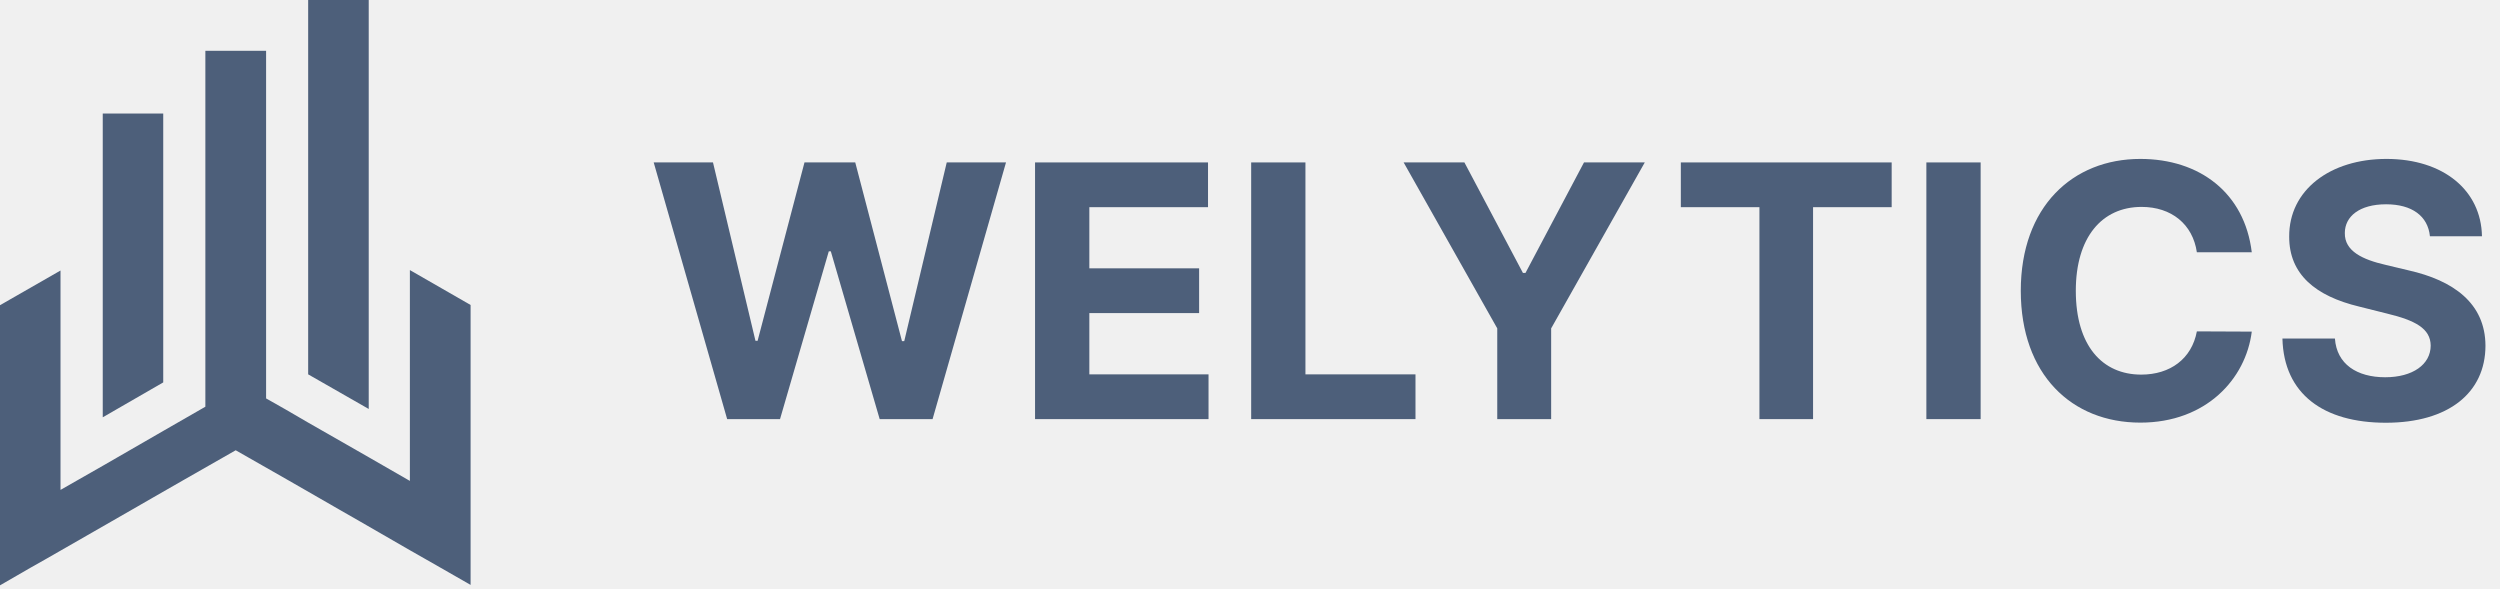
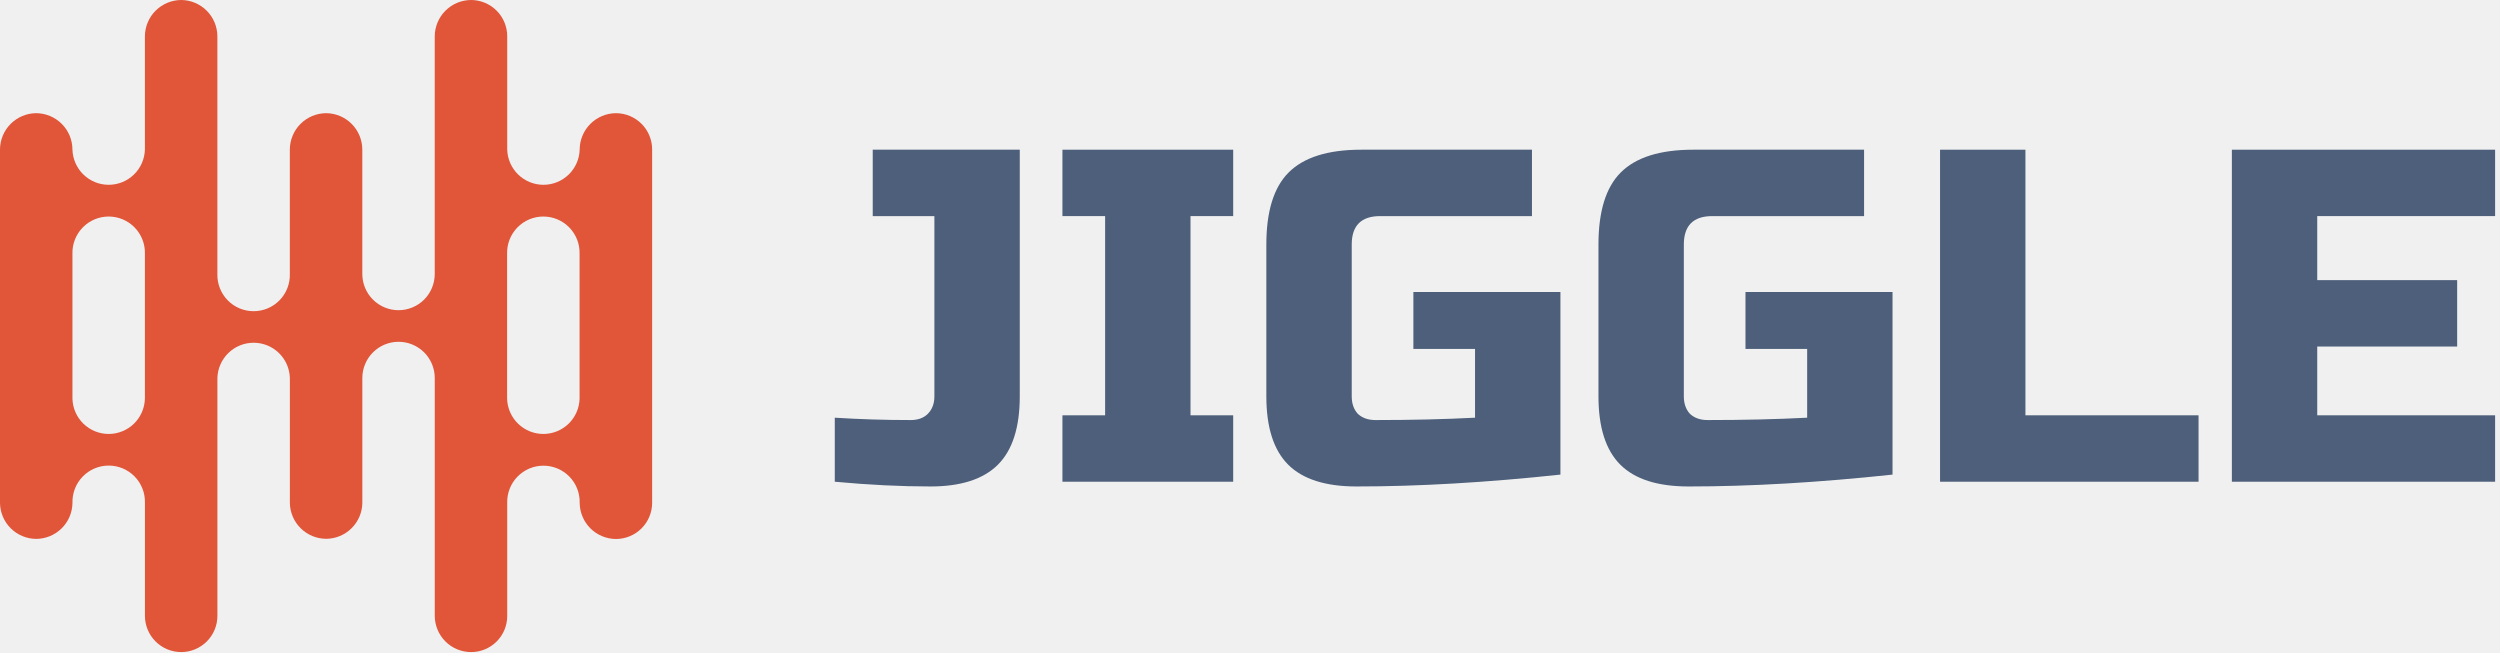
- <svg xmlns="http://www.w3.org/2000/svg" width="102" height="24" viewBox="0 0 102 24" fill="none">
-   <g clip-path="url(#clip0_617_22849)">
-     <path fill-rule="evenodd" clip-rule="evenodd" d="M2.469 22.467L4.573 21.26L5.418 20.775L6.248 20.297L7.549 19.551L9.617 18.371L11.686 19.551L12.985 20.297L13.815 20.775L14.662 21.26L16.723 22.449L17.349 22.805L17.96 23.154L19.2 23.864V12.443L16.723 11.019V19.621L15.046 18.656L12.575 17.243L11.633 16.695L10.857 16.256V2.072H8.379V16.594L6.658 17.583L4.189 19.007L2.469 19.988V11.037L0 12.452V23.882L1.231 23.171L1.849 22.822L2.469 22.467ZM15.044 16.686V-0.49H12.573V15.273L15.044 16.686ZM6.66 15.602V4.633H4.192V17.026L6.66 15.602Z" fill="#4D5F7A" />
-   </g>
-   <path d="M29.668 17.1H31.825L33.815 10.253H33.897L35.891 17.1H38.049L41.045 6.627H38.627L36.893 13.919H36.801L34.894 6.627H32.823L30.91 13.904H30.823L29.09 6.627H26.671L29.668 17.1Z" fill="#4D5F7A" />
-   <path d="M42.23 17.1H49.308V15.274H44.445V12.774H48.924V10.948H44.445V8.453H49.287V6.627H42.23V17.1Z" fill="#4D5F7A" />
-   <path d="M51.048 17.1H57.752V15.274H53.262V6.627H51.048V17.1Z" fill="#4D5F7A" />
-   <path d="M57.268 6.627L61.088 13.398V17.1H63.287V13.398L67.107 6.627H64.627L62.239 11.137H62.136L59.748 6.627H57.268Z" fill="#4D5F7A" />
-   <path d="M68.578 8.453H71.785V17.1H73.973V8.453H77.18V6.627H68.578V8.453Z" fill="#4D5F7A" />
-   <path d="M80.81 6.627H78.596V17.1H80.81V6.627Z" fill="#4D5F7A" />
-   <path d="M91.872 10.293C91.581 7.875 89.75 6.484 87.326 6.484C84.56 6.484 82.448 8.437 82.448 11.863C82.448 15.279 84.524 17.243 87.326 17.243C90.011 17.243 91.632 15.458 91.872 13.53L89.632 13.52C89.423 14.64 88.543 15.284 87.362 15.284C85.772 15.284 84.693 14.103 84.693 11.863C84.693 9.685 85.756 8.442 87.377 8.442C88.589 8.442 89.464 9.143 89.632 10.293H91.872Z" fill="#4D5F7A" />
-   <path d="M99.141 9.639H101.264C101.233 7.773 99.699 6.484 97.367 6.484C95.071 6.484 93.388 7.752 93.399 9.654C93.394 11.199 94.483 12.083 96.252 12.508L97.392 12.794C98.533 13.07 99.167 13.398 99.172 14.103C99.167 14.87 98.441 15.392 97.316 15.392C96.165 15.392 95.337 14.86 95.265 13.812H93.123C93.179 16.077 94.8 17.248 97.341 17.248C99.898 17.248 101.402 16.026 101.407 14.108C101.402 12.365 100.087 11.439 98.267 11.03L97.326 10.805C96.416 10.595 95.654 10.258 95.669 9.506C95.669 8.831 96.267 8.335 97.352 8.335C98.41 8.335 99.059 8.816 99.141 9.639Z" fill="#4D5F7A" />
-   <defs>
-     <clipPath id="clip0_617_22849">
-       <rect width="19.2" height="24" fill="white" />
-     </clipPath>
-   </defs>
+ <svg xmlns="http://www.w3.org/2000/svg" width="184" height="48" viewBox="0 0 184 48" fill="none">
+   <path d="M75.055 29.171C75.055 31.452 74.519 33.127 73.449 34.198C72.378 35.268 70.726 35.804 68.492 35.804C66.281 35.804 63.93 35.687 61.44 35.455V30.742C63.255 30.858 65.117 30.916 67.026 30.916C67.561 30.916 67.98 30.765 68.282 30.462C68.608 30.137 68.771 29.706 68.771 29.171V15.905H64.233V11.018H75.055V29.171Z" fill="#4D5F7A" />
+   <path d="M90.763 35.455H78.195V30.567H81.337V15.905H78.195V11.018H90.763V15.905H87.621V30.567H90.763V35.455Z" fill="#4D5F7A" />
+   <path d="M114.847 34.931C109.401 35.513 104.398 35.804 99.836 35.804C97.555 35.804 95.88 35.268 94.809 34.198C93.739 33.127 93.203 31.452 93.203 29.171V18C93.203 15.556 93.75 13.788 94.844 12.694C95.961 11.577 97.742 11.018 100.185 11.018H112.752V15.905H101.582C100.185 15.905 99.487 16.604 99.487 18V29.171C99.487 29.706 99.638 30.137 99.941 30.462C100.267 30.765 100.697 30.916 101.232 30.916C103.909 30.916 106.352 30.858 108.563 30.742V25.68H104.025V21.491H114.847V34.931Z" fill="#4D5F7A" />
+   <path d="M139.29 34.931C133.844 35.513 128.841 35.804 124.279 35.804C121.999 35.804 120.323 35.268 119.252 34.198C118.182 33.127 117.647 31.452 117.647 29.171V18C117.647 15.556 118.193 13.788 119.287 12.694C120.404 11.577 122.185 11.018 124.628 11.018H137.196V15.905H126.025C124.628 15.905 123.93 16.604 123.93 18V29.171C123.93 29.706 124.081 30.137 124.384 30.462C124.71 30.765 125.14 30.916 125.676 30.916C128.352 30.916 130.796 30.858 133.007 30.742V25.68H128.468V21.491H139.29V34.931Z" fill="#4D5F7A" />
+   <path d="M149.072 30.567H161.813V35.455H142.788V11.018H149.072V30.567Z" fill="#4D5F7A" />
+   <path d="M183.64 35.455H164.265V11.018H183.64V15.905H170.549V20.618H180.847V25.505H170.549V30.567H183.64V35.455Z" fill="#4D5F7A" />
+   <path fill-rule="evenodd" clip-rule="evenodd" d="M2.656 8.33C3.365 8.333 4.043 8.616 4.545 9.117C5.046 9.618 5.329 10.297 5.332 11.006C5.35 11.7 5.64 12.361 6.138 12.845C6.636 13.33 7.303 13.601 7.998 13.601C8.693 13.601 9.361 13.33 9.859 12.845C10.357 12.361 10.646 11.7 10.665 11.006V2.676C10.668 1.967 10.951 1.288 11.452 0.787C11.953 0.286 12.632 0.003 13.341 0V0C14.047 0.007 14.721 0.291 15.219 0.792C15.716 1.293 15.997 1.97 15.999 2.676V20.165C15.989 20.521 16.051 20.876 16.181 21.208C16.31 21.54 16.505 21.842 16.754 22.098C17.002 22.353 17.3 22.556 17.628 22.695C17.956 22.833 18.309 22.904 18.665 22.904C19.022 22.904 19.375 22.833 19.703 22.695C20.031 22.556 20.329 22.353 20.577 22.098C20.826 21.842 21.021 21.54 21.15 21.208C21.28 20.876 21.342 20.521 21.332 20.165V11.006C21.335 10.297 21.618 9.618 22.119 9.117C22.62 8.616 23.299 8.333 24.008 8.33V8.33C24.714 8.337 25.389 8.621 25.886 9.122C26.384 9.623 26.664 10.3 26.666 11.006V20.165C26.666 20.872 26.947 21.55 27.447 22.05C27.947 22.55 28.625 22.831 29.332 22.831C30.039 22.831 30.717 22.55 31.217 22.05C31.716 21.55 31.997 20.872 31.997 20.165V2.676C32.001 1.967 32.284 1.287 32.785 0.786C33.287 0.285 33.966 0.003 34.675 0V0C35.382 0.004 36.058 0.287 36.556 0.789C37.054 1.29 37.333 1.969 37.331 2.676V11.006C37.35 11.7 37.639 12.361 38.137 12.845C38.635 13.33 39.303 13.601 39.998 13.601C40.693 13.601 41.36 13.33 41.858 12.845C42.356 12.361 42.646 11.7 42.664 11.006C42.667 10.297 42.951 9.618 43.452 9.117C43.954 8.615 44.633 8.333 45.342 8.33V8.33C46.049 8.334 46.725 8.617 47.223 9.119C47.721 9.62 48 10.299 47.998 11.006V37.014C47.995 37.717 47.715 38.392 47.217 38.889C46.72 39.387 46.046 39.667 45.342 39.67V39.67C44.636 39.668 43.959 39.389 43.458 38.892C42.957 38.394 42.672 37.72 42.664 37.014C42.674 36.657 42.612 36.303 42.483 35.971C42.353 35.639 42.158 35.336 41.909 35.081C41.661 34.826 41.364 34.623 41.035 34.484C40.707 34.345 40.354 34.274 39.998 34.274C39.641 34.274 39.289 34.345 38.96 34.484C38.632 34.623 38.335 34.826 38.086 35.081C37.837 35.336 37.642 35.639 37.513 35.971C37.383 36.303 37.321 36.657 37.331 37.014V45.334C37.331 45.683 37.263 46.029 37.13 46.352C36.997 46.674 36.801 46.967 36.554 47.214C36.307 47.461 36.014 47.657 35.692 47.79C35.37 47.924 35.024 47.992 34.675 47.992C33.968 47.993 33.289 47.714 32.788 47.216C32.286 46.718 32.003 46.041 31.999 45.334V27.822C31.999 27.115 31.718 26.437 31.219 25.937C30.719 25.437 30.041 25.156 29.334 25.156C28.627 25.156 27.948 25.437 27.448 25.937C26.949 26.437 26.668 27.115 26.668 27.822V37C26.662 37.703 26.38 38.375 25.882 38.872C25.385 39.369 24.713 39.651 24.01 39.656V39.656C23.304 39.654 22.628 39.374 22.127 38.877C21.626 38.38 21.341 37.706 21.334 37V27.822C21.316 27.127 21.026 26.467 20.528 25.982C20.03 25.497 19.363 25.226 18.667 25.226C17.972 25.226 17.305 25.497 16.807 25.982C16.309 26.467 16.019 27.127 16.001 27.822V45.334C15.999 46.038 15.718 46.713 15.22 47.211C14.722 47.709 14.047 47.99 13.343 47.992V47.992C12.636 47.994 11.957 47.715 11.455 47.217C10.954 46.718 10.67 46.041 10.667 45.334V37.006C10.677 36.65 10.615 36.295 10.485 35.963C10.355 35.631 10.161 35.329 9.912 35.073C9.663 34.818 9.366 34.615 9.038 34.476C8.709 34.338 8.357 34.266 8 34.266C7.644 34.266 7.291 34.338 6.963 34.476C6.634 34.615 6.337 34.818 6.089 35.073C5.84 35.329 5.645 35.631 5.515 35.963C5.386 36.295 5.324 36.65 5.333 37.006C5.326 37.712 5.042 38.386 4.541 38.883C4.04 39.38 3.364 39.66 2.658 39.662C1.955 39.657 1.283 39.375 0.785 38.878C0.288 38.381 0.006 37.709 0 37.006V11.006C0.002 10.3 0.282 9.623 0.78 9.122C1.277 8.621 1.952 8.337 2.658 8.33H2.656ZM10.665 18.676C10.675 18.32 10.613 17.965 10.483 17.633C10.354 17.301 10.159 16.999 9.91 16.743C9.661 16.488 9.364 16.285 9.036 16.146C8.708 16.008 8.355 15.936 7.998 15.936C7.642 15.936 7.289 16.008 6.961 16.146C6.633 16.285 6.335 16.488 6.087 16.743C5.838 16.999 5.643 17.301 5.514 17.633C5.384 17.965 5.322 18.32 5.332 18.676V29.343C5.35 30.038 5.64 30.698 6.138 31.183C6.636 31.668 7.303 31.939 7.998 31.939C8.693 31.939 9.361 31.668 9.859 31.183C10.357 30.698 10.646 30.038 10.665 29.343V18.676ZM37.323 29.343V18.676C37.314 18.32 37.375 17.965 37.505 17.633C37.635 17.301 37.83 16.999 38.078 16.743C38.327 16.488 38.624 16.285 38.952 16.146C39.281 16.008 39.634 15.936 39.99 15.936C40.346 15.936 40.699 16.008 41.027 16.146C41.356 16.285 41.653 16.488 41.902 16.743C42.15 16.999 42.345 17.301 42.475 17.633C42.605 17.965 42.666 18.32 42.657 18.676V29.343C42.638 30.038 42.349 30.698 41.851 31.183C41.353 31.668 40.685 31.939 39.99 31.939C39.295 31.939 38.627 31.668 38.129 31.183C37.631 30.698 37.342 30.038 37.323 29.343Z" fill="#E15539" />
</svg>
